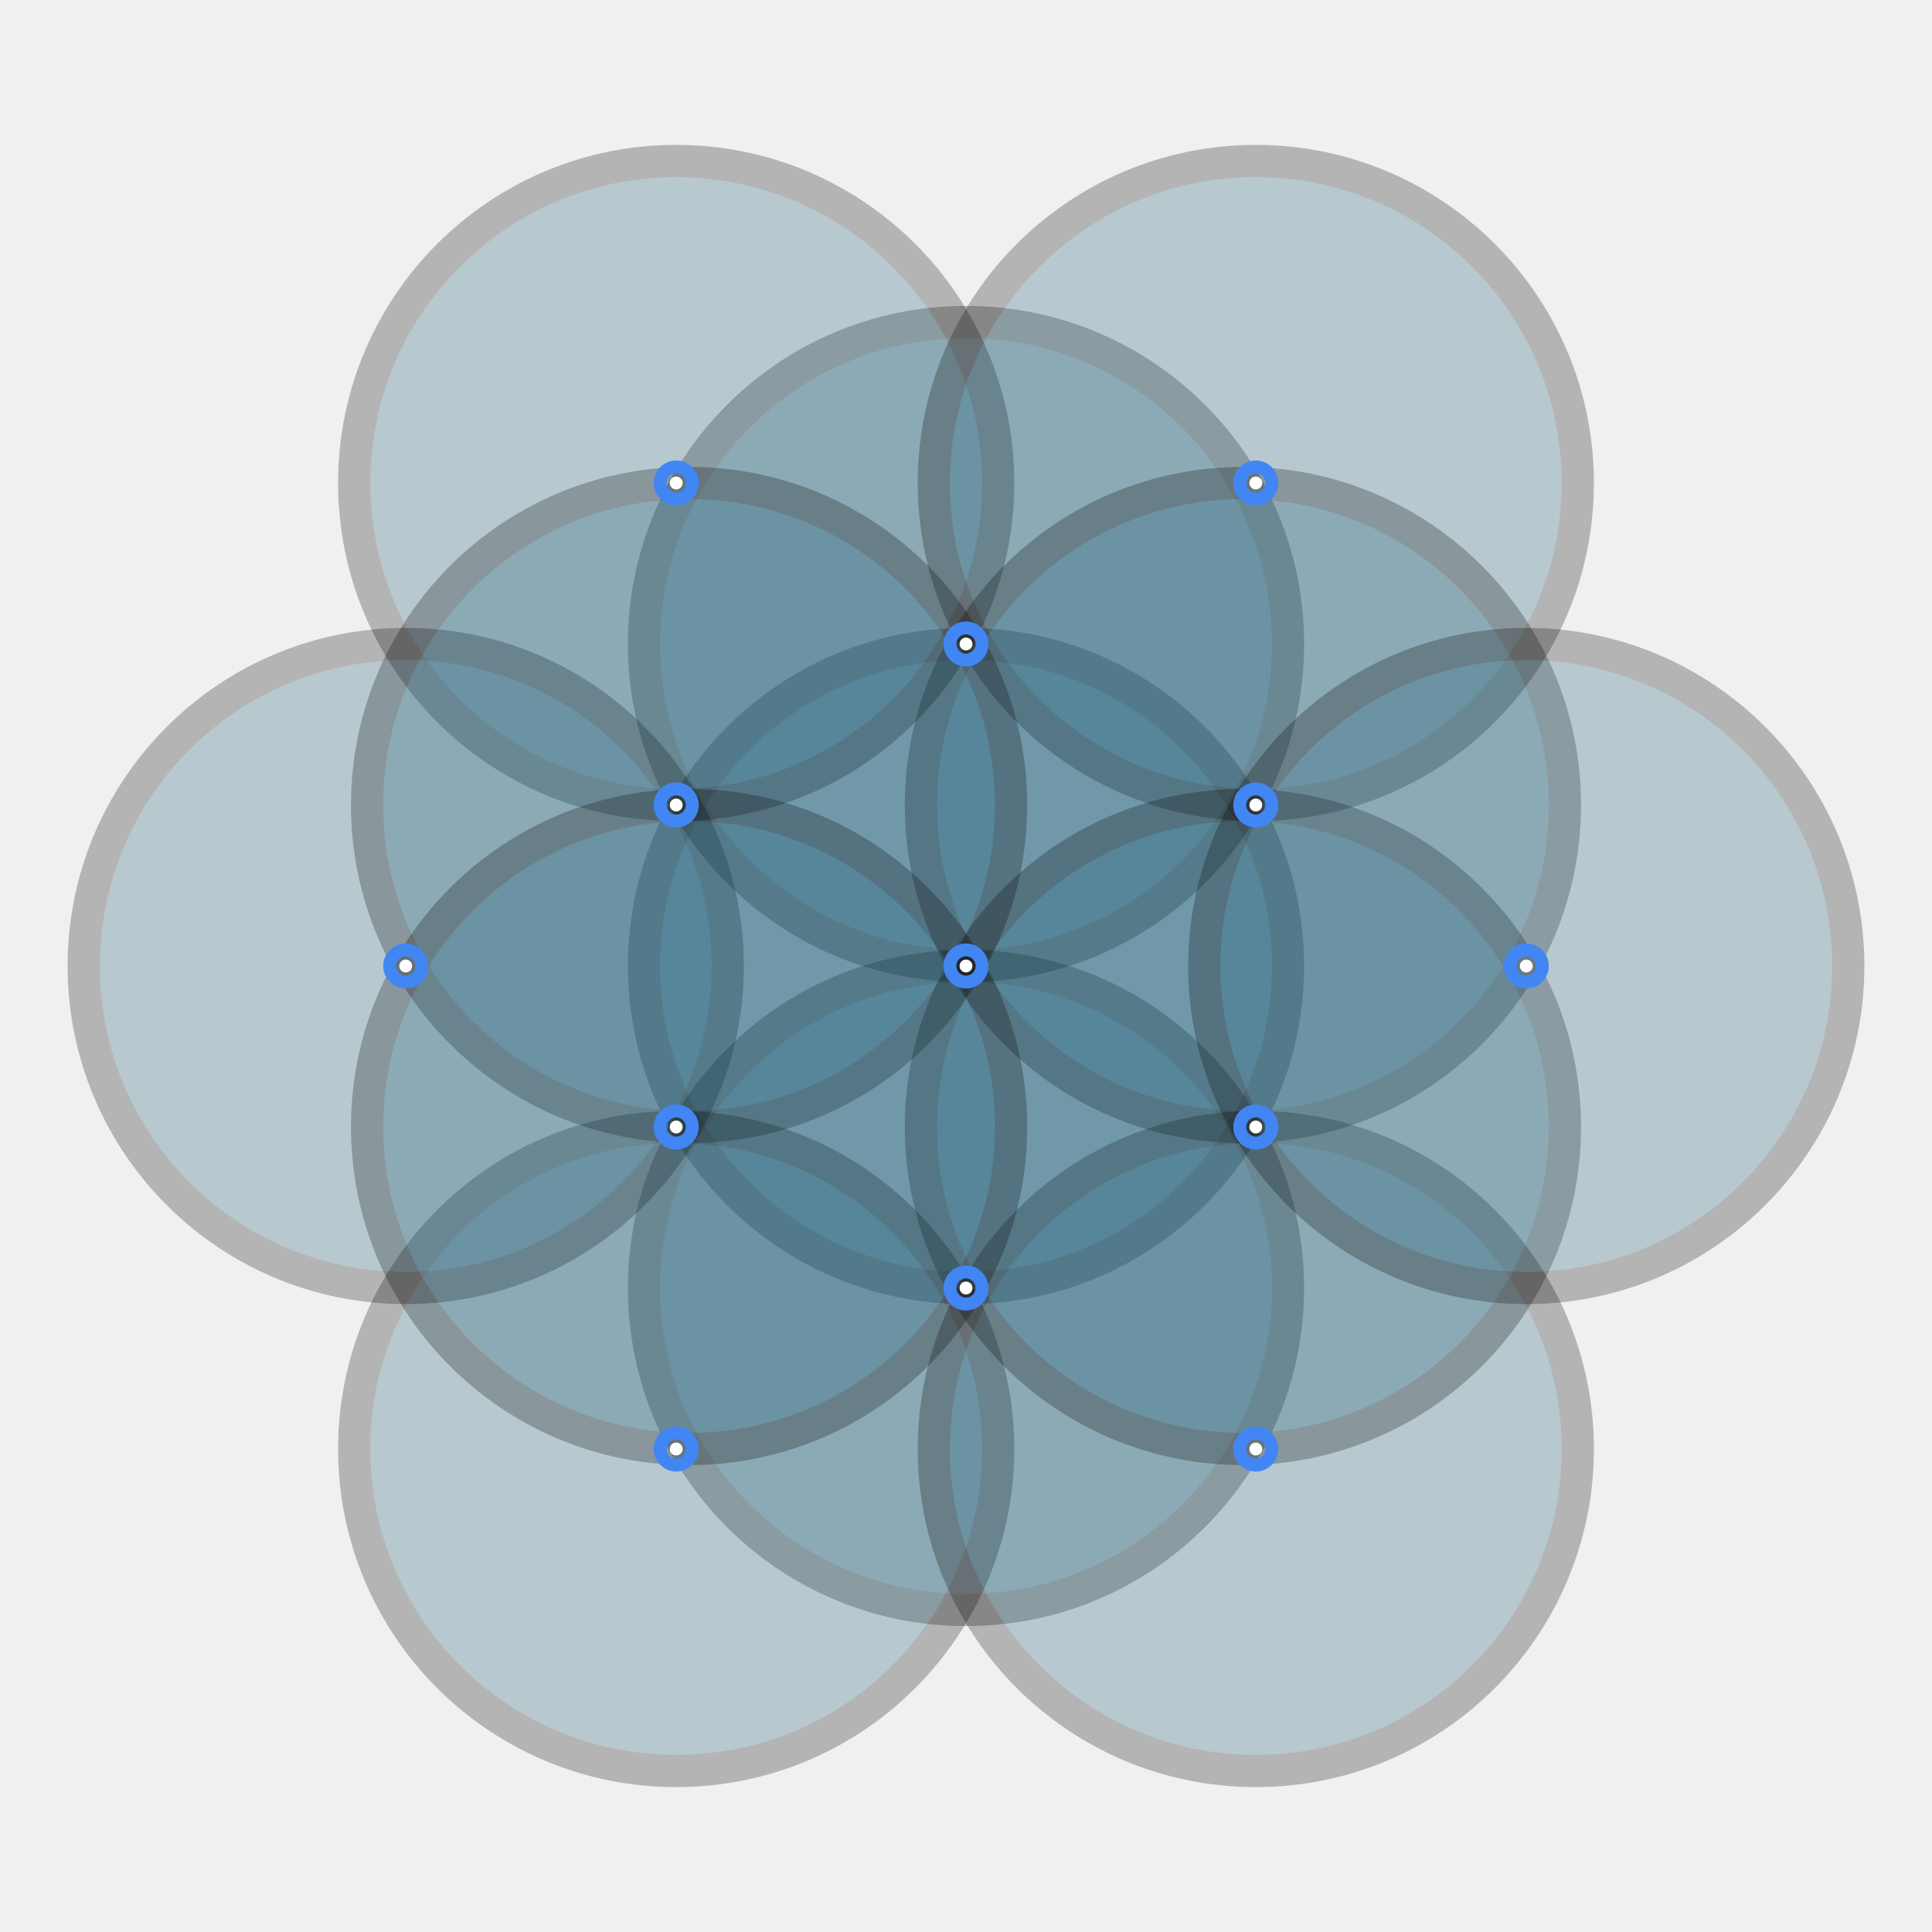
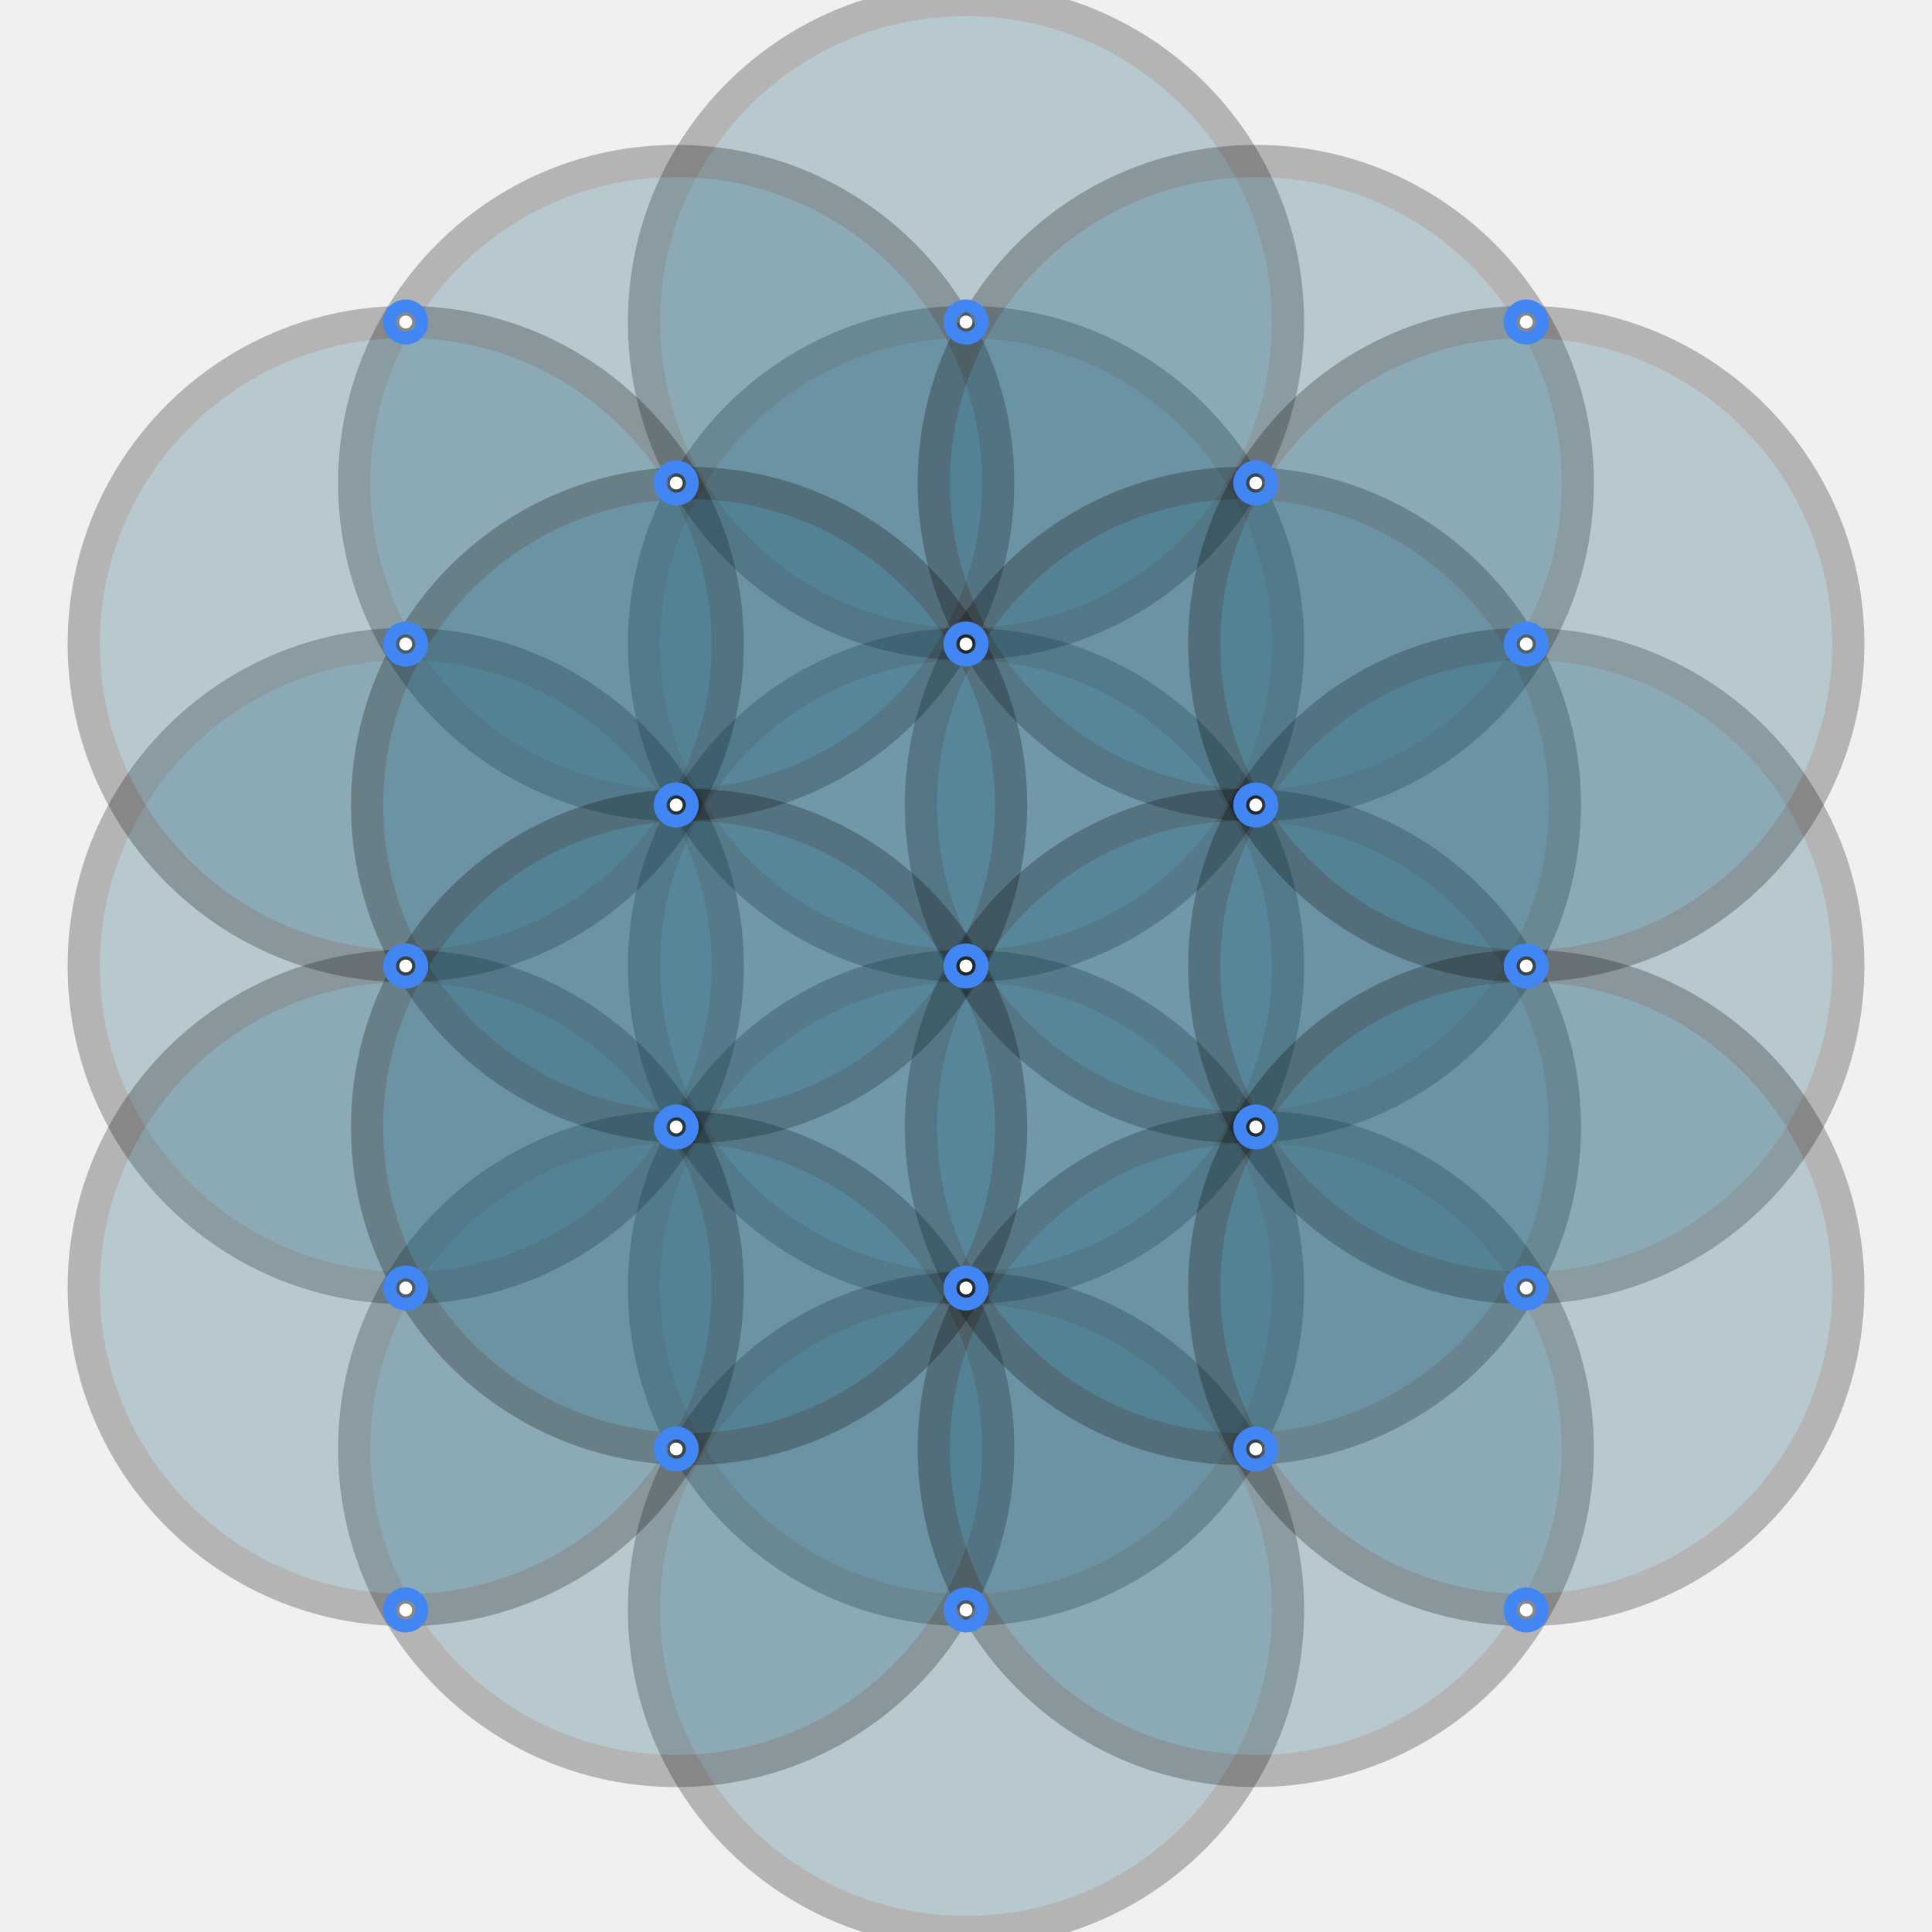
<svg xmlns="http://www.w3.org/2000/svg" width="300" height="300">
  <g>
    <g id="svg_8">
      <circle stroke="#000000" opacity="0.25" r="50" id="svg_1" cy="150" cx="150" stroke-linecap="null" stroke-linejoin="null" stroke-dasharray="null" stroke-width="5" fill="#287096" />
      <circle id="svg_2" stroke="#000000" opacity="0.25" r="50" cy="100" cx="150" stroke-linecap="null" stroke-linejoin="null" stroke-dasharray="null" stroke-width="5" fill="#0c4e6d" />
      <circle id="svg_3" stroke="#000000" opacity="0.25" r="50" cy="200" cx="150" stroke-linecap="null" stroke-linejoin="null" stroke-dasharray="null" stroke-width="5" fill="#0c4e6d" />
+       <circle id="svg_2" stroke="#000000" opacity="0.25" r="50" cy="50" cx="150" stroke-linecap="null" stroke-linejoin="null" stroke-dasharray="null" stroke-width="5" fill="#0c4e6d" />
+       <circle id="svg_2" stroke="#000000" opacity="0.25" r="50" cy="250" cx="150" stroke-linecap="null" stroke-linejoin="null" stroke-dasharray="null" stroke-width="5" fill="#0c4e6d" />
      <circle id="svg_26" stroke="#000000" opacity="0.25" r="50" cy="75" cx="105" stroke-linecap="null" stroke-linejoin="null" stroke-dasharray="null" stroke-width="5" fill="#0c4e6d" />
      <circle id="svg_26" stroke="#000000" opacity="0.25" r="50" cy="75" cx="195" stroke-linecap="null" stroke-linejoin="null" stroke-dasharray="null" stroke-width="5" fill="#0c4e6d" />
      <circle id="svg_26" stroke="#000000" opacity="0.25" r="50" cy="225" cx="105" stroke-linecap="null" stroke-linejoin="null" stroke-dasharray="null" stroke-width="5" fill="#0c4e6d" />
      <circle id="svg_26" stroke="#000000" opacity="0.25" r="50" cy="225" cx="195" stroke-linecap="null" stroke-linejoin="null" stroke-dasharray="null" stroke-width="5" fill="#0c4e6d" />
      <circle id="svg_4" stroke="#000000" opacity="0.25" r="50" cy="125" cx="193" stroke-linecap="null" stroke-linejoin="null" stroke-dasharray="null" stroke-width="5" fill="#0c4e6d" />
      <circle id="svg_5" stroke="#000000" opacity="0.25" r="50" cy="175" cx="193" stroke-linecap="null" stroke-linejoin="null" stroke-dasharray="null" stroke-width="5" fill="#0c4e6d" />
      <circle id="svg_26" stroke="#000000" opacity="0.25" r="50" cy="150" cx="63" stroke-linecap="null" stroke-linejoin="null" stroke-dasharray="null" stroke-width="5" fill="#0c4e6d" />
+       <circle id="svg_26" stroke="#000000" opacity="0.25" r="50" cy="100" cx="63" stroke-linecap="null" stroke-linejoin="null" stroke-dasharray="null" stroke-width="5" fill="#0c4e6d" />
+       <circle id="svg_26" stroke="#000000" opacity="0.25" r="50" cy="200" cx="63" stroke-linecap="null" stroke-linejoin="null" stroke-dasharray="null" stroke-width="5" fill="#0c4e6d" />
      <circle id="svg_6" stroke="#000000" opacity="0.25" r="50" cy="125" cx="107" stroke-linecap="null" stroke-linejoin="null" stroke-dasharray="null" stroke-width="5" fill="#0c4e6d" />
      <circle id="svg_7" stroke="#000000" opacity="0.25" r="50" cy="175" cx="107" stroke-linecap="null" stroke-linejoin="null" stroke-dasharray="null" stroke-width="5" fill="#0c4e6d" />
      <circle id="svg_25" stroke="#000000" opacity="0.25" r="50" cy="150" cx="237" stroke-linecap="null" stroke-linejoin="null" stroke-dasharray="null" stroke-width="5" fill="#0c4e6d" />
+       <circle id="svg_25" stroke="#000000" opacity="0.25" r="50" cy="100" cx="237" stroke-linecap="null" stroke-linejoin="null" stroke-dasharray="null" stroke-width="5" fill="#0c4e6d" />
+       <circle id="svg_25" stroke="#000000" opacity="0.25" r="50" cy="200" cx="237" stroke-linecap="null" stroke-linejoin="null" stroke-dasharray="null" stroke-width="5" fill="#0c4e6d" />
      <circle id="svg_12" stroke="#4286f4" opacity="1" r="1" cy="150" cx="150" stroke-linecap="null" stroke-linejoin="null" stroke-dasharray="null" stroke-width="5" fill="#ffffff" />
      <circle id="svg_13" stroke="#4286f4" opacity="1" r="1" cy="100" cx="150" stroke-linecap="null" stroke-linejoin="null" stroke-dasharray="null" stroke-width="5" fill="#ffffff" />
      <circle id="svg_14" stroke="#4286f4" opacity="1" r="1" cy="200" cx="150" stroke-linecap="null" stroke-linejoin="null" stroke-dasharray="null" stroke-width="5" fill="#ffffff" />
      <circle id="svg_15" stroke="#4286f4" opacity="1" r="1" cy="125" cx="195" stroke-linecap="null" stroke-linejoin="null" stroke-dasharray="null" stroke-width="5" fill="#ffffff" />
      <circle id="svg_16" stroke="#4286f4" opacity="1" r="1" cy="175" cx="195" stroke-linecap="null" stroke-linejoin="null" stroke-dasharray="null" stroke-width="5" fill="#ffffff" />
      <circle id="svg_17" stroke="#4286f4" opacity="1" r="1" cy="125" cx="105" stroke-linecap="null" stroke-linejoin="null" stroke-dasharray="null" stroke-width="5" fill="#ffffff" />
      <circle id="svg_18" stroke="#4286f4" opacity="1" r="1" cy="175" cx="105" stroke-linecap="null" stroke-linejoin="null" stroke-dasharray="null" stroke-width="5" fill="#ffffff" />
      <circle id="svg_19" stroke="#4286f4" opacity="1" r="1" cy="75" cx="105" stroke-linecap="null" stroke-linejoin="null" stroke-dasharray="null" stroke-width="5" fill="#ffffff" />
      <circle id="svg_20" stroke="#4286f4" opacity="1" r="1" cy="75" cx="195" stroke-linecap="null" stroke-linejoin="null" stroke-dasharray="null" stroke-width="5" fill="#ffffff" />
      <circle id="svg_21" stroke="#4286f4" opacity="1" r="1" cy="150" cx="63" stroke-linecap="null" stroke-linejoin="null" stroke-dasharray="null" stroke-width="5" fill="#ffffff" />
      <circle id="svg_22" stroke="#4286f4" opacity="1" r="1" cy="150" cx="237" stroke-linecap="null" stroke-linejoin="null" stroke-dasharray="null" stroke-width="5" fill="#ffffff" />
      <circle id="svg_13" stroke="#4286f4" opacity="1" r="1" cy="225" cx="105" stroke-linecap="null" stroke-linejoin="null" stroke-dasharray="null" stroke-width="5" fill="#ffffff" />
      <circle id="svg_24" stroke="#4286f4" opacity="1" r="1" cy="225" cx="195" stroke-linecap="null" stroke-linejoin="null" stroke-dasharray="null" stroke-width="5" fill="#ffffff" />
+       <circle id="svg_21" stroke="#4286f4" opacity="1" r="1" cy="100" cx="63" stroke-linecap="null" stroke-linejoin="null" stroke-dasharray="null" stroke-width="5" fill="#ffffff" />
+       <circle id="svg_22" stroke="#4286f4" opacity="1" r="1" cy="100" cx="237" stroke-linecap="null" stroke-linejoin="null" stroke-dasharray="null" stroke-width="5" fill="#ffffff" />
+       <circle id="svg_14" stroke="#4286f4" opacity="1" r="1" cy="50" cx="237" stroke-linecap="null" stroke-linejoin="null" stroke-dasharray="null" stroke-width="5" fill="#ffffff" />
+       <circle id="svg_14" stroke="#4286f4" opacity="1" r="1" cy="50" cx="63" stroke-linecap="null" stroke-linejoin="null" stroke-dasharray="null" stroke-width="5" fill="#ffffff" />
+       <circle id="svg_21" stroke="#4286f4" opacity="1" r="1" cy="200" cx="63" stroke-linecap="null" stroke-linejoin="null" stroke-dasharray="null" stroke-width="5" fill="#ffffff" />
+       <circle id="svg_22" stroke="#4286f4" opacity="1" r="1" cy="200" cx="237" stroke-linecap="null" stroke-linejoin="null" stroke-dasharray="null" stroke-width="5" fill="#ffffff" />
+       <circle id="svg_21" stroke="#4286f4" opacity="1" r="1" cy="50" cx="150" stroke-linecap="null" stroke-linejoin="null" stroke-dasharray="null" stroke-width="5" fill="#ffffff" />
+       <circle id="svg_22" stroke="#4286f4" opacity="1" r="1" cy="250" cx="150" stroke-linecap="null" stroke-linejoin="null" stroke-dasharray="null" stroke-width="5" fill="#ffffff" />
+       <circle id="svg_22" stroke="#4286f4" opacity="1" r="1" cy="250" cx="237" stroke-linecap="null" stroke-linejoin="null" stroke-dasharray="null" stroke-width="5" fill="#ffffff" />
+       <circle id="svg_22" stroke="#4286f4" opacity="1" r="1" cy="250" cx="63" stroke-linecap="null" stroke-linejoin="null" stroke-dasharray="null" stroke-width="5" fill="#ffffff" />
    </g>
  </g>
</svg>
